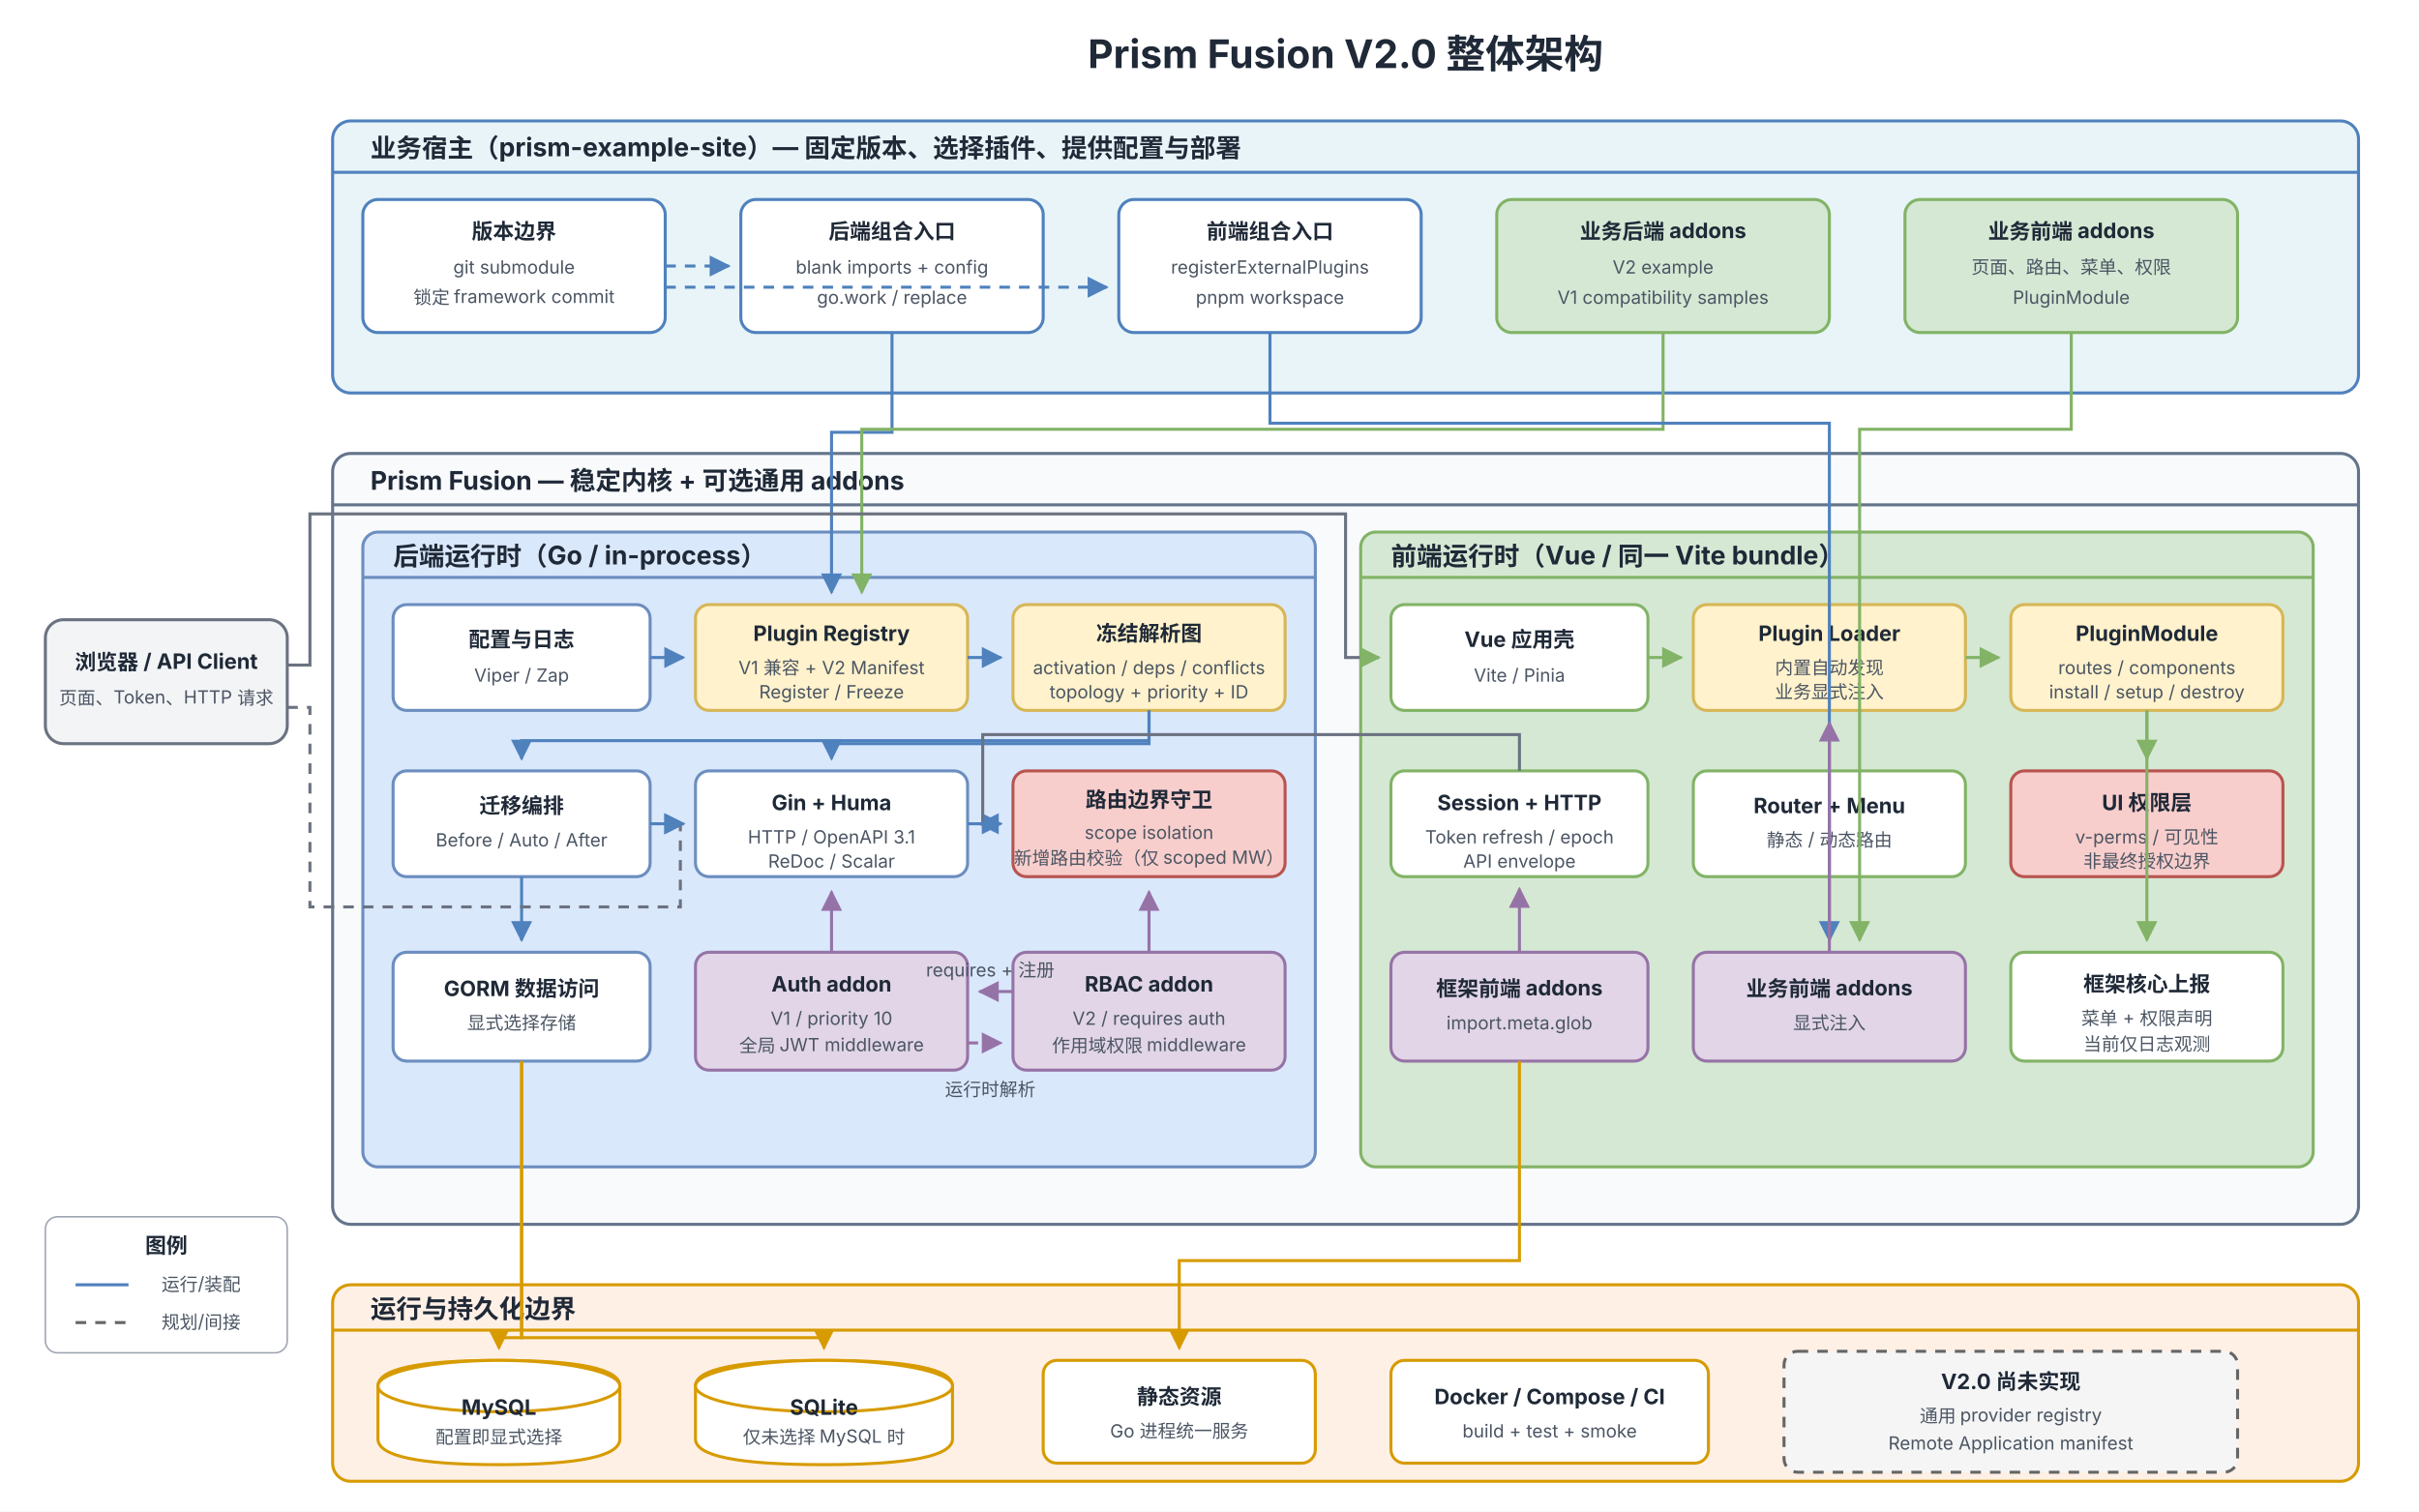
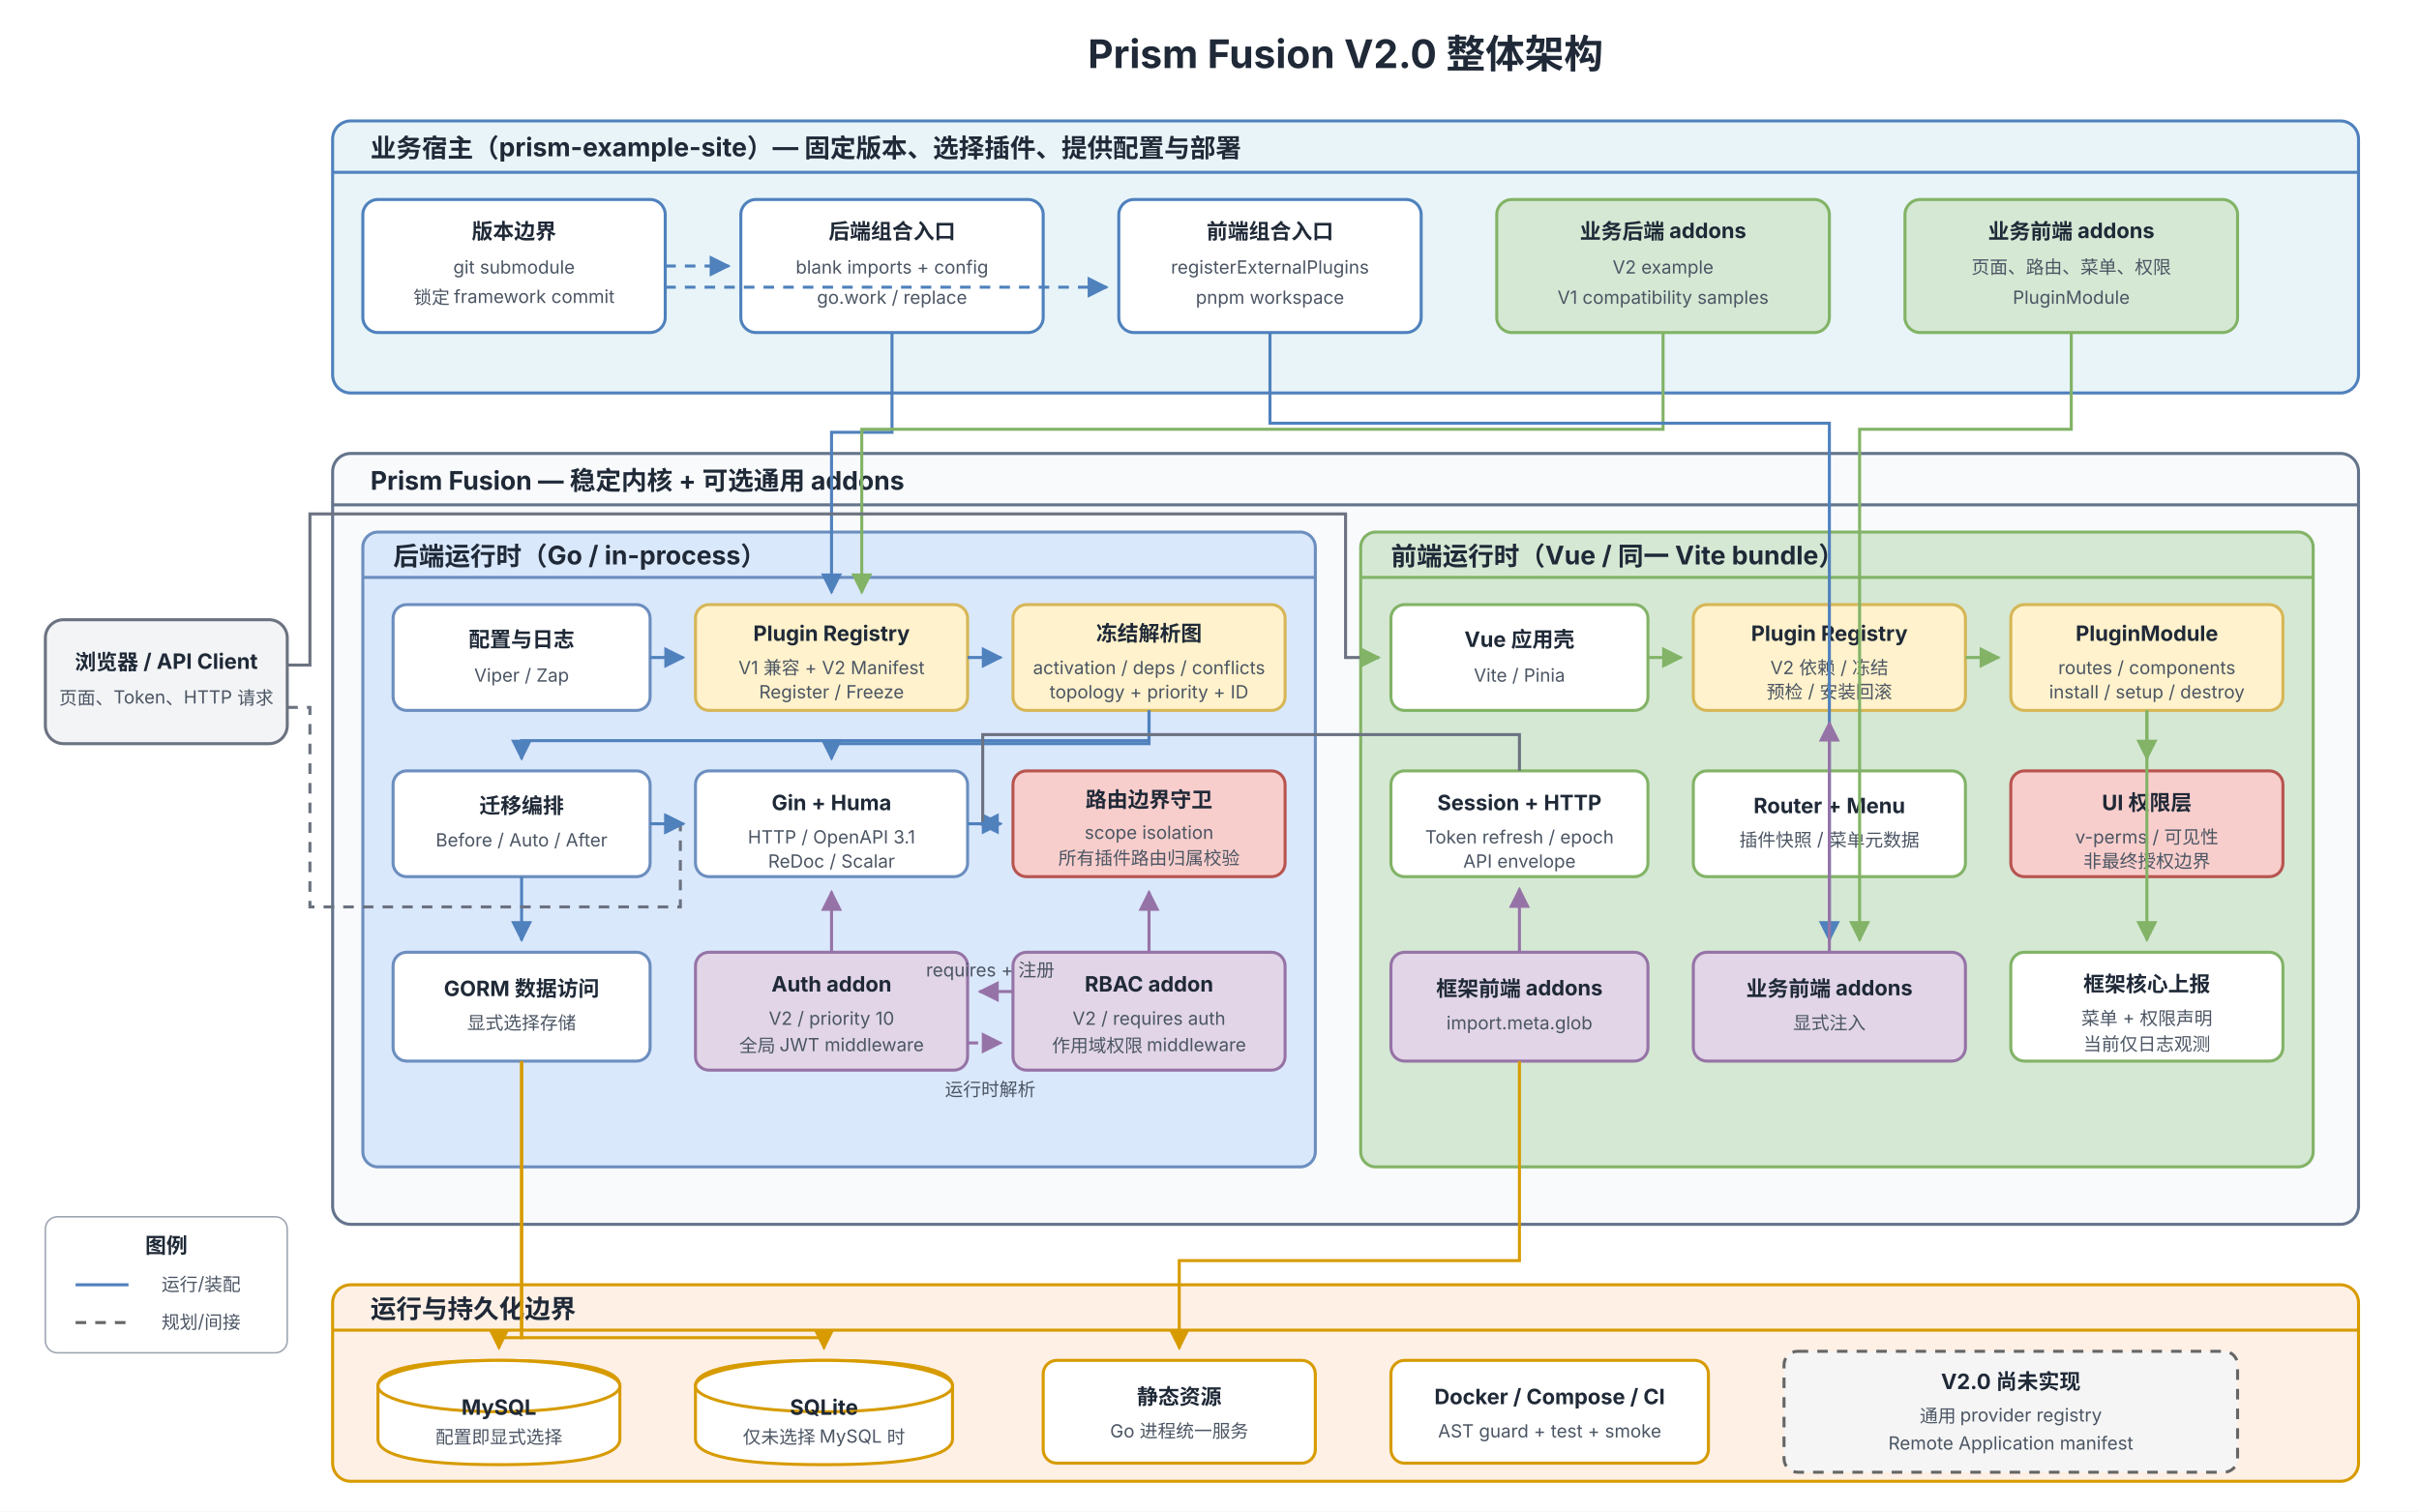
<svg xmlns="http://www.w3.org/2000/svg" width="1600" height="1000" viewBox="0 0 1600 1000" role="img" aria-labelledby="title desc" data-drawio-source="architecture-overview.drawio">
  <defs>
    <marker id="arrow-blue" viewBox="0 0 10 10" refX="9" refY="5" markerWidth="7" markerHeight="7" orient="auto-start-reverse">
      <path d="M 0 0 L 10 5 L 0 10 z" fill="#4f81bd" />
    </marker>
    <marker id="arrow-green" viewBox="0 0 10 10" refX="9" refY="5" markerWidth="7" markerHeight="7" orient="auto-start-reverse">
      <path d="M 0 0 L 10 5 L 0 10 z" fill="#82b366" />
    </marker>
    <marker id="arrow-purple" viewBox="0 0 10 10" refX="9" refY="5" markerWidth="7" markerHeight="7" orient="auto-start-reverse">
      <path d="M 0 0 L 10 5 L 0 10 z" fill="#9673a6" />
    </marker>
    <marker id="arrow-orange" viewBox="0 0 10 10" refX="9" refY="5" markerWidth="7" markerHeight="7" orient="auto-start-reverse">
      <path d="M 0 0 L 10 5 L 0 10 z" fill="#d79b00" />
    </marker>
    <style>
      text{font-family:Inter,"Noto Sans CJK SC","Microsoft YaHei",Arial,sans-serif;fill:#1f2937}.box{fill:#fff;stroke-width:2}.label{font-size:14px;text-anchor:middle}.small{font-size:12px;text-anchor:middle;fill:#4b5563}.head{font-size:17px;font-weight:700}.container{stroke-width:2}.edge{fill:none;stroke-width:2}.dash{stroke-dasharray:7 6}
    </style>
  </defs>
  <rect width="1600" height="1000" fill="#ffffff" />
  <text x="890" y="45" text-anchor="middle" font-size="26" font-weight="700">Prism Fusion V2.0 整体架构</text>
  <rect x="30" y="410" width="160" height="82" rx="12" fill="#f3f4f6" stroke="#6b7280" stroke-width="2" />
  <text x="110" y="443" class="label" font-weight="700">浏览器 / API Client</text>
  <text x="110" y="466" class="small">页面、Token、HTTP 请求</text>
  <rect x="220" y="80" width="1340" height="180" rx="12" fill="#e8f4f8" stroke="#4f81bd" class="container" />
  <path d="M220 114 H1560" stroke="#4f81bd" stroke-width="2" />
  <text x="245" y="104" class="head">业务宿主（prism-example-site）— 固定版本、选择插件、提供配置与部署</text>
  <g>
    <rect x="240" y="132" width="200" height="88" rx="10" class="box" stroke="#4f81bd" />
    <text x="340" y="158" class="label" font-weight="700">版本边界</text>
    <text x="340" y="181" class="small">git submodule</text>
    <text x="340" y="201" class="small">锁定 framework commit</text>
    <rect x="490" y="132" width="200" height="88" rx="10" class="box" stroke="#4f81bd" />
    <text x="590" y="158" class="label" font-weight="700">后端组合入口</text>
    <text x="590" y="181" class="small">blank imports + config</text>
    <text x="590" y="201" class="small">go.work / replace</text>
    <rect x="740" y="132" width="200" height="88" rx="10" class="box" stroke="#4f81bd" />
    <text x="840" y="158" class="label" font-weight="700">前端组合入口</text>
    <text x="840" y="181" class="small">registerExternalPlugins</text>
    <text x="840" y="201" class="small">pnpm workspace</text>
    <rect x="990" y="132" width="220" height="88" rx="10" fill="#d5e8d4" stroke="#82b366" stroke-width="2" />
    <text x="1100" y="158" class="label" font-weight="700">业务后端 addons</text>
    <text x="1100" y="181" class="small">V2 example</text>
    <text x="1100" y="201" class="small">V1 compatibility samples</text>
    <rect x="1260" y="132" width="220" height="88" rx="10" fill="#d5e8d4" stroke="#82b366" stroke-width="2" />
    <text x="1370" y="158" class="label" font-weight="700">业务前端 addons</text>
    <text x="1370" y="181" class="small">页面、路由、菜单、权限</text>
    <text x="1370" y="201" class="small">PluginModule</text>
  </g>
  <path d="M440 176 H482" class="edge dash" stroke="#4f81bd" marker-end="url(#arrow-blue)" />
  <path d="M440 190 H732" class="edge dash" stroke="#4f81bd" marker-end="url(#arrow-blue)" />
  <rect x="220" y="300" width="1340" height="510" rx="12" fill="#f8fafc" stroke="#64748b" class="container" />
  <path d="M220 334 H1560" stroke="#64748b" stroke-width="2" />
  <text x="245" y="324" class="head">Prism Fusion — 稳定内核 + 可选通用 addons</text>
  <rect x="240" y="352" width="630" height="420" rx="10" fill="#dae8fc" stroke="#6c8ebf" class="container" />
  <path d="M240 382 H870" stroke="#6c8ebf" stroke-width="2" />
  <text x="260" y="374" class="head">后端运行时（Go / in-process）</text>
  <rect x="900" y="352" width="630" height="420" rx="10" fill="#d5e8d4" stroke="#82b366" class="container" />
  <path d="M900 382 H1530" stroke="#82b366" stroke-width="2" />
  <text x="920" y="374" class="head">前端运行时（Vue / 同一 Vite bundle）</text>
  <g>
    <rect x="260" y="400" width="170" height="70" rx="9" class="box" stroke="#6c8ebf" />
    <text x="345" y="428" class="label" font-weight="700">配置与日志</text>
    <text x="345" y="451" class="small">Viper / Zap</text>
    <rect x="460" y="400" width="180" height="70" rx="9" fill="#fff2cc" stroke="#d6b656" stroke-width="2" />
    <text x="550" y="424" class="label" font-weight="700">Plugin Registry</text>
    <text x="550" y="446" class="small">V1 兼容 + V2 Manifest</text>
    <text x="550" y="462" class="small">Register / Freeze</text>
    <rect x="670" y="400" width="180" height="70" rx="9" fill="#fff2cc" stroke="#d6b656" stroke-width="2" />
    <text x="760" y="424" class="label" font-weight="700">冻结解析图</text>
    <text x="760" y="446" class="small">activation / deps / conflicts</text>
    <text x="760" y="462" class="small">topology + priority + ID</text>
    <rect x="260" y="510" width="170" height="70" rx="9" class="box" stroke="#6c8ebf" />
    <text x="345" y="538" class="label" font-weight="700">迁移编排</text>
    <text x="345" y="560" class="small">Before / Auto / After</text>
    <rect x="460" y="510" width="180" height="70" rx="9" class="box" stroke="#6c8ebf" />
    <text x="550" y="536" class="label" font-weight="700">Gin + Huma</text>
    <text x="550" y="558" class="small">HTTP / OpenAPI 3.1</text>
    <text x="550" y="574" class="small">ReDoc / Scalar</text>
    <rect x="670" y="510" width="180" height="70" rx="9" fill="#f8cecc" stroke="#b85450" stroke-width="2" />
    <text x="760" y="534" class="label" font-weight="700">路由边界守卫</text>
    <text x="760" y="555" class="small">scope isolation</text>
-     <text x="760" y="572" class="small">新增路由校验（仅 scoped MW）</text>
+     <text x="760" y="572" class="small">所有插件路由归属校验</text>
    <rect x="260" y="630" width="170" height="72" rx="9" class="box" stroke="#6c8ebf" />
    <text x="345" y="659" class="label" font-weight="700">GORM 数据访问</text>
    <text x="345" y="681" class="small">显式选择存储</text>
    <rect x="460" y="630" width="180" height="78" rx="9" fill="#e1d5e7" stroke="#9673a6" stroke-width="2" />
    <text x="550" y="656" class="label" font-weight="700">Auth addon</text>
-     <text x="550" y="678" class="small">V1 / priority 10</text>
+     <text x="550" y="678" class="small">V2 / priority 10</text>
    <text x="550" y="696" class="small">全局 JWT middleware</text>
    <rect x="670" y="630" width="180" height="78" rx="9" fill="#e1d5e7" stroke="#9673a6" stroke-width="2" />
    <text x="760" y="656" class="label" font-weight="700">RBAC addon</text>
    <text x="760" y="678" class="small">V2 / requires auth</text>
    <text x="760" y="696" class="small">作用域权限 middleware</text>
  </g>
  <g>
    <rect x="920" y="400" width="170" height="70" rx="9" class="box" stroke="#82b366" />
    <text x="1005" y="428" class="label" font-weight="700">Vue 应用壳</text>
    <text x="1005" y="451" class="small">Vite / Pinia</text>
    <rect x="1120" y="400" width="180" height="70" rx="9" fill="#fff2cc" stroke="#d6b656" stroke-width="2" />
-     <text x="1210" y="424" class="label" font-weight="700">Plugin Loader</text>
-     <text x="1210" y="446" class="small">内置自动发现</text>
-     <text x="1210" y="462" class="small">业务显式注入</text>
+     <text x="1210" y="424" class="label" font-weight="700">Plugin Registry</text>
+     <text x="1210" y="446" class="small">V2 依赖 / 冻结</text>
+     <text x="1210" y="462" class="small">预检 / 安装回滚</text>
    <rect x="1330" y="400" width="180" height="70" rx="9" fill="#fff2cc" stroke="#d6b656" stroke-width="2" />
    <text x="1420" y="424" class="label" font-weight="700">PluginModule</text>
    <text x="1420" y="446" class="small">routes / components</text>
    <text x="1420" y="462" class="small">install / setup / destroy</text>
    <rect x="920" y="510" width="170" height="70" rx="9" class="box" stroke="#82b366" />
    <text x="1005" y="536" class="label" font-weight="700">Session + HTTP</text>
    <text x="1005" y="558" class="small">Token refresh / epoch</text>
    <text x="1005" y="574" class="small">API envelope</text>
    <rect x="1120" y="510" width="180" height="70" rx="9" class="box" stroke="#82b366" />
    <text x="1210" y="538" class="label" font-weight="700">Router + Menu</text>
-     <text x="1210" y="560" class="small">静态 / 动态路由</text>
+     <text x="1210" y="560" class="small">插件快照 / 菜单元数据</text>
    <rect x="1330" y="510" width="180" height="70" rx="9" fill="#f8cecc" stroke="#b85450" stroke-width="2" />
    <text x="1420" y="536" class="label" font-weight="700">UI 权限层</text>
    <text x="1420" y="558" class="small">v-perms / 可见性</text>
    <text x="1420" y="574" class="small">非最终授权边界</text>
    <rect x="920" y="630" width="170" height="72" rx="9" fill="#e1d5e7" stroke="#9673a6" stroke-width="2" />
    <text x="1005" y="659" class="label" font-weight="700">框架前端 addons</text>
    <text x="1005" y="681" class="small">import.meta.glob</text>
    <rect x="1120" y="630" width="180" height="72" rx="9" fill="#e1d5e7" stroke="#9673a6" stroke-width="2" />
    <text x="1210" y="659" class="label" font-weight="700">业务前端 addons</text>
    <text x="1210" y="681" class="small">显式注入</text>
    <rect x="1330" y="630" width="180" height="72" rx="9" class="box" stroke="#82b366" />
    <text x="1420" y="656" class="label" font-weight="700">框架核心上报</text>
    <text x="1420" y="678" class="small">菜单 + 权限声明</text>
    <text x="1420" y="695" class="small">当前仅日志观测</text>
  </g>
  <g class="edge">
    <path d="M590 220 V286 H550 V392" stroke="#4f81bd" marker-end="url(#arrow-blue)" />
    <path d="M1100 220 V284 H570 V392" stroke="#82b366" marker-end="url(#arrow-green)" />
    <path d="M840 220 V280 H1210 V622" stroke="#4f81bd" marker-end="url(#arrow-blue)" />
    <path d="M1370 220 V284 H1230 V622" stroke="#82b366" marker-end="url(#arrow-green)" />
    <path d="M430 435 H452" stroke="#4f81bd" marker-end="url(#arrow-blue)" />
    <path d="M640 435 H662" stroke="#4f81bd" marker-end="url(#arrow-blue)" />
    <path d="M760 470 V490 H345 V502" stroke="#4f81bd" marker-end="url(#arrow-blue)" />
    <path d="M760 470 V492 H550 V502" stroke="#4f81bd" marker-end="url(#arrow-blue)" />
    <path d="M430 545 H452" stroke="#4f81bd" marker-end="url(#arrow-blue)" />
    <path d="M640 545 H662" stroke="#4f81bd" marker-end="url(#arrow-blue)" />
    <path d="M345 580 V622" stroke="#4f81bd" marker-end="url(#arrow-blue)" />
    <path d="M550 630 V590" stroke="#9673a6" marker-end="url(#arrow-purple)" />
    <path d="M760 630 V590" stroke="#9673a6" marker-end="url(#arrow-purple)" />
    <path d="M670 656 H648" stroke="#9673a6" marker-end="url(#arrow-purple)" />
    <path d="M640 690 H662" stroke="#9673a6" stroke-dasharray="7 6" marker-end="url(#arrow-purple)" />
    <path d="M1090 435 H1112" stroke="#82b366" marker-end="url(#arrow-green)" />
    <path d="M1300 435 H1322" stroke="#82b366" marker-end="url(#arrow-green)" />
    <path d="M1005 630 V588" stroke="#9673a6" marker-end="url(#arrow-purple)" />
    <path d="M1210 630 V478" stroke="#9673a6" marker-end="url(#arrow-purple)" />
    <path d="M1420 470 V502" stroke="#82b366" marker-end="url(#arrow-green)" />
    <path d="M1420 470 V622" stroke="#82b366" marker-end="url(#arrow-green)" />
    <path d="M190 440 H205 V340 H890 V435 H912" stroke="#6b7280" marker-end="url(#arrow-green)" />
    <path d="M190 468 H205 V600 H450 V545 H452" stroke="#6b7280" stroke-dasharray="7 6" marker-end="url(#arrow-blue)" />
    <path d="M1005 510 V486 H650 V545 H648" stroke="#6b7280" marker-end="url(#arrow-blue)" />
  </g>
  <text x="655" y="646" class="small">requires + 注册</text>
  <text x="655" y="725" class="small">运行时解析</text>
  <rect x="220" y="850" width="1340" height="130" rx="12" fill="#fff0e6" stroke="#d79b00" class="container" />
  <path d="M220 880 H1560" stroke="#d79b00" stroke-width="2" />
  <text x="245" y="872" class="head">运行与持久化边界</text>
  <g>
    <path d="M250 917 Q250 900 330 900 Q410 900 410 917 V952 Q410 969 330 969 Q250 969 250 952 Z" fill="#fff" stroke="#d79b00" stroke-width="2" />
    <ellipse cx="330" cy="917" rx="80" ry="17" fill="#fff" stroke="#d79b00" stroke-width="2" />
    <text x="330" y="936" class="label" font-weight="700">MySQL</text>
    <text x="330" y="955" class="small">配置即显式选择</text>
    <path d="M460 917 Q460 900 545 900 Q630 900 630 917 V952 Q630 969 545 969 Q460 969 460 952 Z" fill="#fff" stroke="#d79b00" stroke-width="2" />
    <ellipse cx="545" cy="917" rx="85" ry="17" fill="#fff" stroke="#d79b00" stroke-width="2" />
    <text x="545" y="936" class="label" font-weight="700">SQLite</text>
    <text x="545" y="955" class="small">仅未选择 MySQL 时</text>
    <rect x="690" y="900" width="180" height="68" rx="9" fill="#fff" stroke="#d79b00" stroke-width="2" />
    <text x="780" y="929" class="label" font-weight="700">静态资源</text>
    <text x="780" y="951" class="small">Go 进程统一服务</text>
    <rect x="920" y="900" width="210" height="68" rx="9" fill="#fff" stroke="#d79b00" stroke-width="2" />
    <text x="1025" y="929" class="label" font-weight="700">Docker / Compose / CI</text>
-     <text x="1025" y="951" class="small">build + test + smoke</text>
+     <text x="1025" y="951" class="small">AST guard + test + smoke</text>
    <rect x="1180" y="894" width="300" height="80" rx="9" fill="#f5f5f5" stroke="#666" stroke-width="2" stroke-dasharray="7 6" />
    <text x="1330" y="919" class="label" font-weight="700">V2.0 尚未实现</text>
    <text x="1330" y="941" class="small">通用 provider registry</text>
    <text x="1330" y="959" class="small">Remote Application manifest</text>
  </g>
  <path d="M345 702 V885 H330 V892" class="edge" stroke="#d79b00" marker-end="url(#arrow-orange)" />
  <path d="M345 702 V885 H545 V892" class="edge" stroke="#d79b00" marker-end="url(#arrow-orange)" />
  <path d="M1005 702 V834 H780 V892" class="edge" stroke="#d79b00" marker-end="url(#arrow-orange)" />
  <g>
    <rect x="30" y="805" width="160" height="90" rx="8" fill="#fff" stroke="#9ca3af" />
    <text x="110" y="829" class="label" font-weight="700">图例</text>
    <line x1="50" y1="850" x2="85" y2="850" stroke="#4f81bd" stroke-width="2" />
    <text x="133" y="854" class="small">运行/装配</text>
    <line x1="50" y1="875" x2="85" y2="875" stroke="#666" stroke-width="2" stroke-dasharray="7 6" />
    <text x="133" y="879" class="small">规划/间接</text>
  </g>
</svg>
